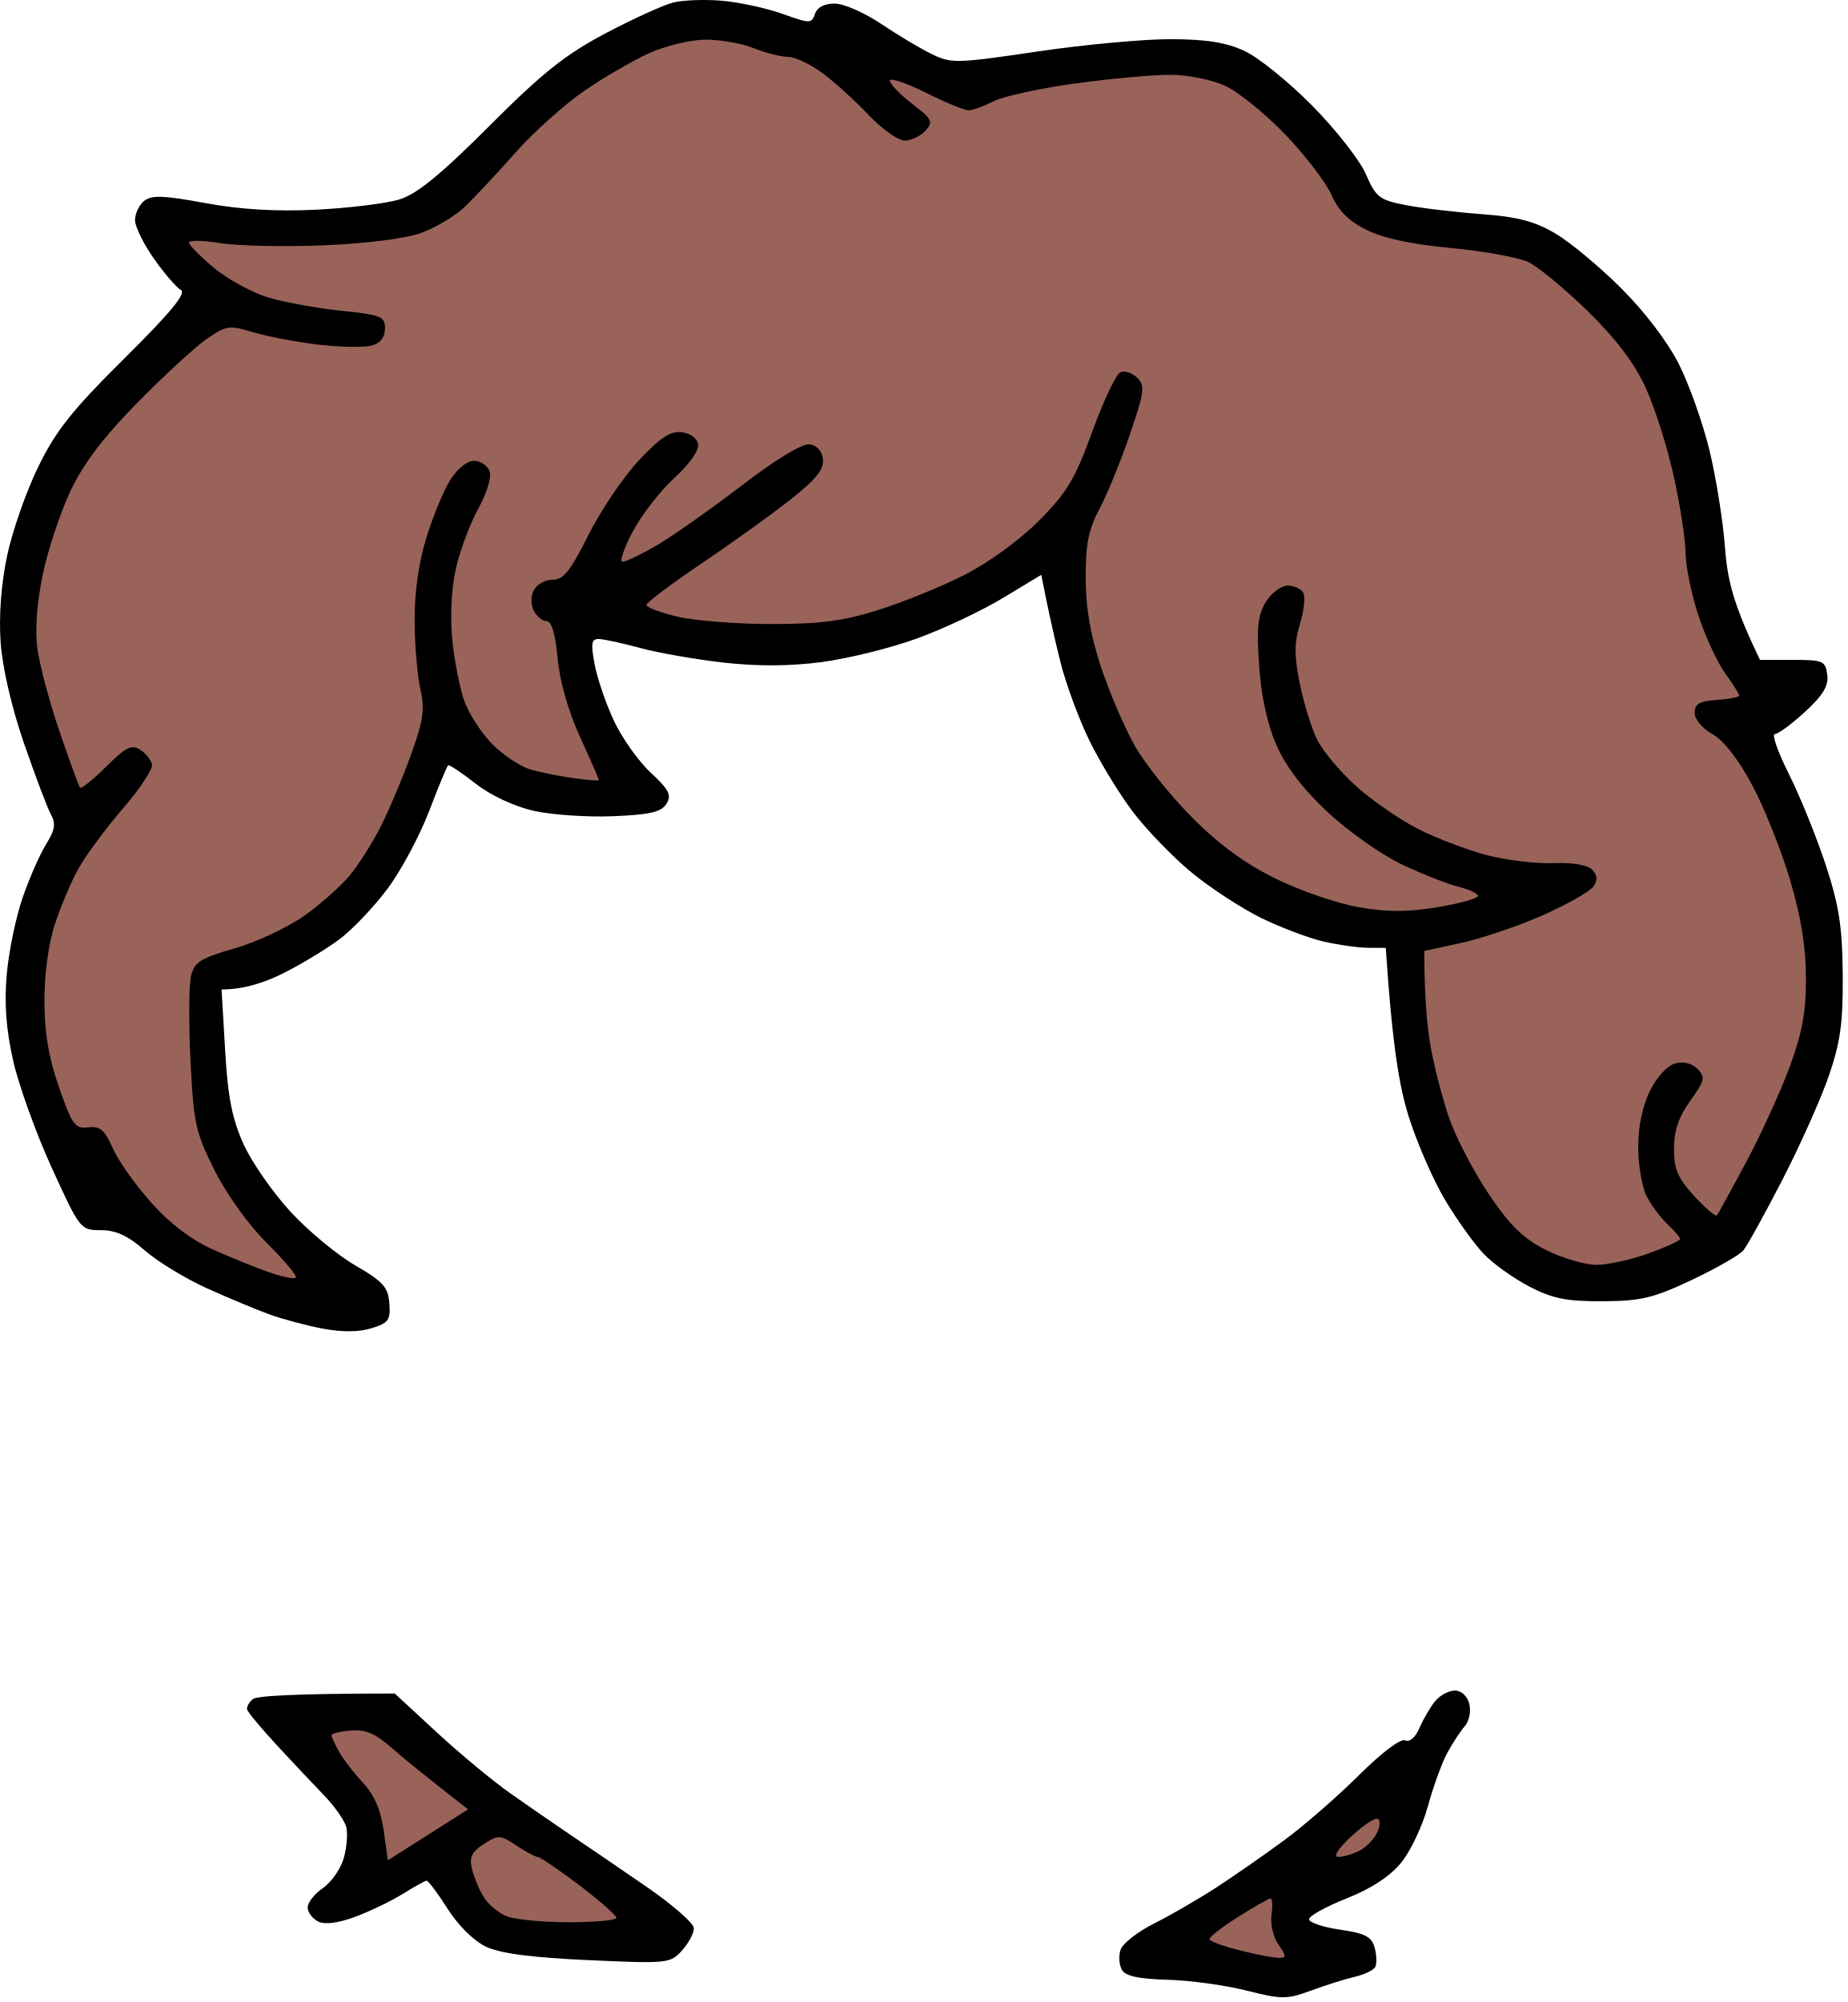
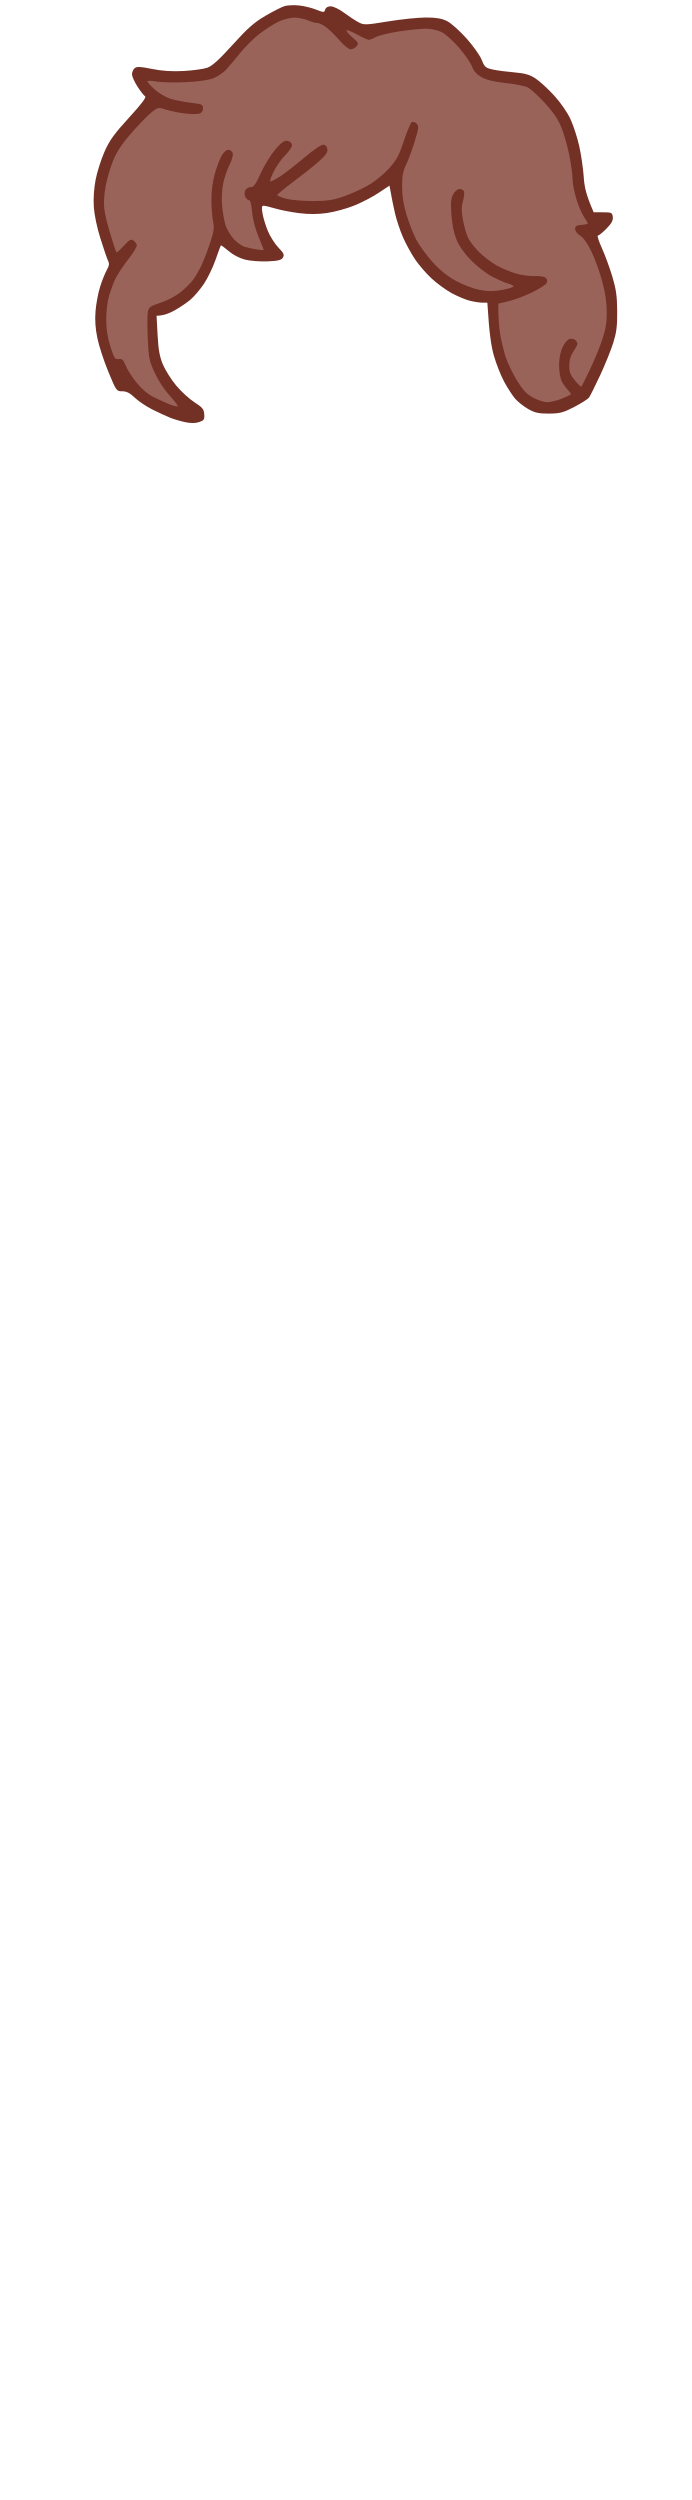
- <svg xmlns="http://www.w3.org/2000/svg" width="311" height="337" viewBox="0 0 311 337" fill="none">
-   <path d="M101.902 5.634C106.522 3.194 111.652 0.854 113.302 0.434C114.952 0.014 118.662 -0.126 121.552 0.124C124.442 0.374 129.012 1.364 131.712 2.324C136.382 3.994 136.642 3.994 137.212 2.324C137.582 1.214 138.812 0.584 140.552 0.604C142.062 0.614 145.552 2.144 148.302 3.994C151.052 5.844 154.882 8.134 156.802 9.074C160.142 10.714 160.962 10.694 174.552 8.684C182.392 7.524 192.512 6.584 197.052 6.594C203.132 6.614 206.422 7.134 209.552 8.594C211.892 9.684 217.022 13.834 220.952 17.824C224.892 21.814 228.942 26.984 229.952 29.324C231.632 33.184 232.242 33.664 236.552 34.504C239.162 35.024 244.902 35.704 249.302 36.034C255.432 36.484 258.352 37.244 261.802 39.274C264.282 40.724 269.272 44.874 272.912 48.494C276.892 52.464 280.762 57.554 282.662 61.324C284.392 64.764 286.702 71.284 287.802 75.824C288.902 80.364 290.072 87.674 290.402 92.074C290.832 97.744 291.782 101.674 296.302 111.074H301.802C306.912 111.074 307.322 111.254 307.632 113.574C307.872 115.444 306.932 117.014 303.882 119.824C301.632 121.884 299.352 123.574 298.802 123.574C298.252 123.574 299.322 126.614 301.182 130.324C303.042 134.034 305.822 140.904 307.362 145.574C309.622 152.474 310.162 155.964 310.232 164.074C310.292 172.164 309.842 175.414 307.902 181.074C306.572 184.924 303.062 192.804 300.082 198.574C297.112 204.344 294.142 209.714 293.492 210.494C292.832 211.274 288.922 213.514 284.802 215.464C278.332 218.514 276.272 219.004 269.802 219.044C263.712 219.064 261.392 218.604 257.482 216.574C254.822 215.194 251.362 212.724 249.792 211.074C248.222 209.424 245.312 205.374 243.332 202.074C241.352 198.774 238.592 192.474 237.202 188.074C235.592 182.994 234.422 176.324 233.302 159.564L230.302 159.544C228.652 159.534 225.282 159.054 222.802 158.484C220.322 157.914 215.602 156.124 212.302 154.514C209.002 152.894 203.712 149.434 200.552 146.824C197.392 144.214 192.942 139.594 190.662 136.574C188.392 133.554 185.102 128.154 183.362 124.574C181.622 120.994 179.462 115.154 178.562 111.574C177.662 107.994 176.552 103.204 175.302 96.764L168.802 100.684C165.222 102.844 158.702 105.914 154.302 107.504C149.902 109.104 142.702 110.874 138.302 111.454C132.962 112.154 127.482 112.174 121.802 111.534C117.132 111.004 110.822 109.904 107.802 109.084C104.782 108.264 101.632 107.584 100.802 107.564C99.572 107.544 99.452 108.314 100.102 111.804C100.542 114.154 102.002 118.434 103.352 121.324C104.702 124.214 107.492 128.144 109.552 130.064C112.662 132.954 113.112 133.854 112.192 135.314C111.322 136.704 109.422 137.144 103.192 137.394C98.852 137.574 92.822 137.164 89.802 136.474C86.522 135.724 82.592 133.884 80.052 131.894C77.712 130.074 75.642 128.684 75.452 128.824C75.252 128.964 73.802 132.444 72.232 136.574C70.652 140.694 67.522 146.554 65.262 149.574C63.012 152.594 59.392 156.414 57.232 158.044C55.072 159.674 50.822 162.254 47.802 163.774C44.782 165.304 41.172 166.554 37.302 166.564L37.902 176.814C38.362 184.694 39.082 188.354 40.992 192.574C42.352 195.594 45.912 200.714 48.892 203.954C51.862 207.184 56.782 211.254 59.802 213.004C64.482 215.714 65.342 216.664 65.552 219.384C65.772 222.194 65.422 222.694 62.552 223.584C60.432 224.244 57.562 224.264 54.302 223.644C51.552 223.124 47.502 222.034 45.302 221.234C43.102 220.434 38.372 218.454 34.802 216.844C31.232 215.234 26.542 212.374 24.382 210.494C21.532 208.004 19.512 207.074 16.982 207.074C13.542 207.074 13.462 206.974 8.712 196.574C6.072 190.804 3.152 182.694 2.222 178.574C1.032 173.314 0.702 168.984 1.132 164.074C1.462 160.224 2.672 154.374 3.822 151.074C4.962 147.774 6.752 143.724 7.782 142.074C9.252 139.714 9.422 138.644 8.562 137.074C7.962 135.974 5.922 130.574 4.022 125.074C1.932 119.004 0.392 112.324 0.102 108.074C-0.208 103.684 0.202 98.284 1.192 93.574C2.062 89.444 4.422 82.694 6.442 78.574C9.422 72.474 12.132 69.064 20.952 60.324C28.692 52.654 31.412 49.354 30.462 48.824C29.722 48.414 27.682 46.054 25.932 43.574C24.182 41.094 22.742 38.174 22.732 37.074C22.722 35.974 23.412 34.514 24.262 33.824C25.502 32.814 27.512 32.884 34.552 34.184C40.522 35.274 46.482 35.634 53.302 35.294C58.802 35.024 65.102 34.244 67.302 33.554C70.232 32.634 74.262 29.334 82.402 21.184C91.312 12.264 95.152 9.204 101.902 5.634Z" fill="black" />
-   <path d="M41.602 287.774C41.492 287.334 41.922 286.544 42.552 286.024C43.182 285.504 48.822 285.074 66.462 285.074L73.492 291.574C77.362 295.154 82.952 299.784 85.912 301.874C88.882 303.964 93.442 307.114 96.052 308.874C98.672 310.634 104.402 314.554 108.802 317.574C113.192 320.594 116.802 323.744 116.812 324.574C116.832 325.404 115.932 327.084 114.822 328.324C112.852 330.514 112.432 330.554 99.052 329.954C89.552 329.524 84.232 328.824 81.842 327.704C79.782 326.734 77.142 324.134 75.342 321.284C73.672 318.654 72.072 316.534 71.802 316.574C71.532 316.604 69.722 317.614 67.802 318.804C65.882 320.004 62.282 321.734 59.802 322.654C56.892 323.734 54.682 324.014 53.552 323.444C52.592 322.964 51.802 321.904 51.802 321.074C51.802 320.244 52.952 318.784 54.362 317.824C55.762 316.864 57.342 314.614 57.862 312.824C58.372 311.034 58.572 308.674 58.302 307.574C58.032 306.474 56.342 304.064 54.552 302.214C52.762 300.364 49.162 296.534 46.552 293.714C43.942 290.884 41.712 288.214 41.602 287.774Z" fill="black" />
-   <path d="M238.992 290.824C239.652 289.314 240.842 287.284 241.642 286.324C242.442 285.364 243.932 284.574 244.952 284.574C246.032 284.574 247.032 285.504 247.362 286.824C247.682 288.064 247.332 289.744 246.602 290.574C245.872 291.404 244.542 293.424 243.652 295.074C242.752 296.724 241.282 300.774 240.382 304.074C239.482 307.374 237.452 311.654 235.872 313.574C233.992 315.864 230.812 317.944 226.672 319.574C223.202 320.954 220.372 322.524 220.392 323.074C220.402 323.624 222.752 324.414 225.612 324.824C229.812 325.434 230.922 326.004 231.422 327.824C231.762 329.064 231.812 330.524 231.542 331.074C231.262 331.624 229.752 332.364 228.172 332.734C226.592 333.094 223.282 334.134 220.802 335.044C216.622 336.584 215.832 336.584 209.802 335.064C206.222 334.164 200.252 333.344 196.522 333.254C191.672 333.124 189.482 332.644 188.872 331.574C188.402 330.744 188.302 329.224 188.662 328.184C189.012 327.144 191.552 325.164 194.302 323.784C197.052 322.404 201.782 319.664 204.802 317.704C207.822 315.734 213.002 312.134 216.302 309.694C219.602 307.264 225.222 302.364 228.802 298.804C232.592 295.034 235.822 292.604 236.552 292.954C237.302 293.324 238.282 292.484 238.992 290.824Z" fill="black" />
-   <path d="M98.302 15.334C101.602 13.064 106.552 10.184 109.302 8.944C112.082 7.694 116.302 6.684 118.802 6.674C121.282 6.664 124.932 7.314 126.912 8.114C128.902 8.914 131.492 9.574 132.662 9.574C133.842 9.574 136.462 10.814 138.492 12.324C140.532 13.834 144.012 17.004 146.242 19.364C148.482 21.724 151.202 23.654 152.302 23.664C153.402 23.664 154.972 22.914 155.802 22.004C157.162 20.504 156.942 20.064 153.552 17.464C151.492 15.874 149.802 14.124 149.802 13.574C149.802 13.024 152.502 13.924 155.802 15.574C159.102 17.224 162.362 18.574 163.052 18.564C163.742 18.564 165.652 17.874 167.302 17.034C168.952 16.204 175.142 14.854 181.052 14.044C186.962 13.234 194.162 12.584 197.052 12.594C199.992 12.604 204.062 13.424 206.302 14.464C208.502 15.474 213.052 19.174 216.422 22.684C219.782 26.204 223.272 30.764 224.172 32.824C225.322 35.464 227.052 37.204 230.052 38.694C232.872 40.104 237.662 41.134 244.302 41.754C249.802 42.264 255.652 43.334 257.302 44.114C258.952 44.904 263.422 48.594 267.242 52.314C271.922 56.874 275.092 61.034 276.972 65.074C278.512 68.374 280.662 75.124 281.762 80.074C282.862 85.024 283.762 90.874 283.772 93.074C283.782 95.274 284.752 99.994 285.922 103.574C287.102 107.154 289.132 111.534 290.432 113.324C291.732 115.114 292.802 116.804 292.802 117.074C292.802 117.344 291.112 117.684 289.052 117.824C286.112 118.024 285.302 118.484 285.302 119.994C285.302 121.084 286.592 122.634 288.302 123.584C290.202 124.644 292.652 127.784 294.992 132.164C297.022 135.964 299.882 143.124 301.352 148.074C303.202 154.294 304.032 159.384 304.042 164.574C304.062 170.314 303.412 173.834 301.302 179.574C299.782 183.694 296.492 190.904 294.002 195.574C291.502 200.244 289.282 204.304 289.052 204.574C288.822 204.844 287.102 203.384 285.222 201.324C282.442 198.274 281.802 196.774 281.822 193.324C281.832 190.304 282.622 187.974 284.572 185.284C287.002 181.904 287.142 181.324 285.802 179.944C284.892 179.014 283.422 178.634 282.052 178.994C280.742 179.334 278.962 181.244 277.802 183.574C276.532 186.124 275.802 189.574 275.802 193.074C275.802 196.094 276.432 199.814 277.202 201.324C277.962 202.834 279.552 204.974 280.732 206.074C281.902 207.174 282.862 208.304 282.852 208.574C282.842 208.844 280.462 209.934 277.562 210.984C274.672 212.034 270.722 212.904 268.802 212.914C266.882 212.924 263.052 211.804 260.302 210.424C256.422 208.464 254.252 206.354 250.632 200.994C248.072 197.184 245.052 191.374 243.922 188.074C242.802 184.774 241.412 179.374 240.832 176.074C240.262 172.774 239.792 167.824 239.782 160.074L246.042 158.714C249.482 157.964 255.672 155.864 259.802 154.034C263.922 152.204 267.752 150.014 268.302 149.174C269.002 148.094 268.912 147.244 268.002 146.354C267.212 145.574 264.652 145.164 261.502 145.294C258.642 145.414 253.602 144.804 250.302 143.944C247.002 143.074 241.822 141.114 238.802 139.574C235.782 138.044 231.102 134.824 228.412 132.434C225.732 130.034 222.742 126.494 221.782 124.574C220.822 122.654 219.492 118.374 218.822 115.074C217.882 110.374 217.882 108.214 218.842 105.074C219.512 102.874 219.772 100.514 219.432 99.824C219.082 99.134 217.902 98.574 216.802 98.574C215.692 98.574 214.042 99.804 213.112 101.324C211.752 103.544 211.532 105.614 211.982 112.074C212.352 117.304 213.362 121.954 214.922 125.484C216.508 129.091 219.385 132.841 223.552 136.734C226.992 139.944 232.612 143.904 236.052 145.534C239.492 147.154 243.772 148.844 245.572 149.284C247.372 149.714 248.842 150.414 248.822 150.824C248.812 151.234 245.762 152.084 242.052 152.704C237.062 153.544 233.612 153.554 228.802 152.724C225.222 152.104 218.922 149.954 214.802 147.924C209.622 145.384 205.272 142.204 200.742 137.654C197.132 134.034 192.782 128.594 191.062 125.574C189.352 122.554 186.792 116.584 185.372 112.324C183.582 106.914 182.792 102.384 182.782 97.324C182.762 91.574 183.252 89.144 185.142 85.574C186.452 83.094 188.752 77.474 190.242 73.074C192.682 65.894 192.812 64.924 191.432 63.574C190.592 62.754 189.312 62.344 188.602 62.674C187.882 63.004 185.762 67.504 183.882 72.674C180.962 80.684 179.642 82.904 174.882 87.674C171.602 90.964 166.422 94.734 162.302 96.814C158.452 98.764 151.922 101.414 147.802 102.704C141.922 104.544 138.042 105.054 129.802 105.044C124.032 105.044 116.942 104.484 114.052 103.804C111.162 103.124 108.822 102.234 108.832 101.824C108.852 101.414 113.022 98.284 118.082 94.864C123.152 91.454 129.892 86.614 133.052 84.114C137.372 80.704 138.742 79.014 138.552 77.324C138.402 75.944 137.532 74.964 136.302 74.794C135.072 74.624 130.652 77.304 124.782 81.794C119.542 85.794 113.132 90.314 110.532 91.824C107.932 93.334 105.352 94.574 104.802 94.574C104.252 94.574 105.042 92.264 106.552 89.434C108.062 86.604 111.212 82.554 113.552 80.434C115.992 78.214 117.692 75.834 117.542 74.824C117.392 73.804 116.242 72.944 114.792 72.754C112.882 72.514 111.202 73.614 107.552 77.504C104.942 80.294 101.112 85.954 99.052 90.084C96.042 96.104 94.852 97.594 93.052 97.584C91.812 97.574 90.392 98.364 89.882 99.324C89.332 100.384 89.332 101.764 89.882 102.824C90.392 103.784 91.362 104.574 92.052 104.564C92.862 104.564 93.512 106.774 93.882 110.814C94.242 114.704 95.672 119.724 97.662 124.074C99.422 127.924 100.852 131.184 100.832 131.324C100.812 131.464 98.892 131.304 96.552 130.984C94.212 130.664 90.952 130.004 89.302 129.524C87.652 129.054 84.802 127.174 82.982 125.364C81.152 123.554 79.002 120.274 78.202 118.074C77.402 115.874 76.472 111.154 76.132 107.574C75.762 103.634 76.012 98.904 76.782 95.574C77.472 92.554 79.172 88.054 80.542 85.574C81.982 82.984 82.772 80.334 82.422 79.324C82.082 78.364 80.902 77.574 79.802 77.574C78.622 77.574 76.972 78.914 75.782 80.824C74.672 82.614 72.862 86.994 71.762 90.574C70.482 94.734 69.772 99.784 69.802 104.574C69.832 108.694 70.272 113.874 70.782 116.074C71.552 119.384 71.272 121.284 69.182 127.074C67.792 130.924 65.522 136.324 64.122 139.074C62.732 141.824 60.402 145.524 58.942 147.294C57.492 149.064 54.052 152.124 51.302 154.094C48.552 156.064 43.262 158.554 39.552 159.624C33.702 161.314 32.712 161.944 32.152 164.324C31.792 165.834 31.762 172.244 32.072 178.574C32.602 189.164 32.922 190.634 36.162 197.074C38.212 201.154 41.902 206.264 44.992 209.314C47.912 212.204 50.072 214.794 49.802 215.064C49.532 215.344 47.502 214.934 45.302 214.164C43.102 213.394 38.822 211.664 35.802 210.314C32.212 208.704 28.632 205.984 25.482 202.464C22.822 199.504 19.902 195.364 18.982 193.274C17.612 190.174 16.852 189.524 14.852 189.774C12.632 190.044 12.152 189.384 9.952 183.074C8.212 178.104 7.492 173.904 7.482 168.574C7.462 164.024 8.152 158.914 9.242 155.574C10.222 152.554 12.042 148.274 13.282 146.074C14.522 143.874 17.872 139.374 20.712 136.074C23.562 132.774 25.762 129.444 25.602 128.684C25.432 127.914 24.522 126.794 23.582 126.184C22.152 125.264 21.162 125.774 17.852 129.074C15.642 131.274 13.672 132.844 13.462 132.574C13.252 132.304 11.692 128.024 10.002 123.074C8.312 118.124 6.632 111.824 6.282 109.074C5.882 105.914 6.222 101.314 7.232 96.574C8.102 92.444 10.202 86.144 11.902 82.574C14.062 78.014 17.412 73.604 23.142 67.774C27.632 63.204 32.872 58.384 34.802 57.054C38.112 54.764 38.552 54.704 42.802 55.974C45.282 56.704 50.232 57.634 53.802 58.034C57.372 58.444 61.312 58.504 62.552 58.174C64.032 57.774 64.802 56.804 64.812 55.324C64.822 53.264 64.202 53.014 57.562 52.324C53.572 51.914 48.052 50.924 45.302 50.114C42.552 49.314 38.392 47.064 36.052 45.114C33.712 43.174 31.812 41.234 31.822 40.824C31.832 40.414 34.192 40.454 37.072 40.924C39.952 41.394 47.702 41.564 54.302 41.304C61.462 41.014 68.112 40.184 70.802 39.244C73.282 38.374 76.652 36.354 78.302 34.764C79.952 33.174 83.782 29.074 86.802 25.664C89.822 22.264 95.002 17.614 98.302 15.334Z" fill="#99635A" />
-   <path d="M55.802 292.074C55.802 291.804 57.262 291.454 59.052 291.304C61.502 291.094 63.172 291.784 65.802 294.104C67.722 295.804 71.442 298.844 78.802 304.574L65.302 313.144L64.592 308.114C64.102 304.654 63.002 302.134 61.092 300.074C59.552 298.424 57.742 296.064 57.052 294.824C56.362 293.584 55.802 292.344 55.802 292.074Z" fill="#99635A" />
-   <path d="M225.302 312.574C224.392 312.574 225.232 311.244 227.452 309.164C229.452 307.284 231.482 305.934 231.952 306.164C232.422 306.384 232.352 307.474 231.802 308.574C231.252 309.674 229.902 311.024 228.802 311.574C227.702 312.124 226.132 312.574 225.302 312.574Z" fill="#99635A" />
-   <path d="M79.452 314.574C78.982 312.614 79.422 311.714 81.462 310.404C83.912 308.834 84.232 308.854 86.932 310.654C88.512 311.714 90.142 312.584 90.552 312.594C90.962 312.614 94.102 314.744 97.532 317.344C100.952 319.944 103.762 322.414 103.782 322.824C103.792 323.234 100.202 323.574 95.802 323.574C91.402 323.574 86.682 323.124 85.302 322.574C83.932 322.024 82.182 320.564 81.422 319.324C80.662 318.084 79.772 315.944 79.452 314.574Z" fill="#99635A" />
-   <path d="M203.622 326.444C203.542 326.094 205.692 324.414 208.392 322.704C211.092 320.994 213.562 319.594 213.892 319.584C214.212 319.584 214.292 320.814 214.062 322.324C213.832 323.844 214.352 326.074 215.222 327.324C216.602 329.294 216.612 329.574 215.302 329.574C214.472 329.574 211.542 329.014 208.782 328.324C206.022 327.634 203.702 326.794 203.622 326.444Z" fill="#99635A" />
+ <svg xmlns="http://www.w3.org/2000/svg" width="399" height="1442" viewBox="0 0 399 1442" fill="none">
+   <path d="M153.196 9.059C157.694 6.435 162.687 3.919 164.294 3.467C165.9 3.015 169.511 2.865 172.325 3.133C175.138 3.402 179.587 4.467 182.215 5.499C186.761 7.295 187.014 7.295 187.569 5.499C187.929 4.306 189.126 3.628 190.82 3.65C192.29 3.66 195.687 5.306 198.364 7.295C201.041 9.285 204.77 11.748 206.639 12.759C209.89 14.522 210.688 14.501 223.917 12.339C231.549 11.092 241.401 10.081 245.82 10.091C251.739 10.113 254.941 10.672 257.988 12.242C260.266 13.415 265.26 17.878 269.086 22.169C272.921 26.46 276.863 32.02 277.847 34.536C279.482 38.688 280.076 39.204 284.271 40.107C286.812 40.666 292.4 41.398 296.683 41.752C302.65 42.236 305.493 43.054 308.851 45.237C311.265 46.796 316.123 51.259 319.666 55.152C323.54 59.422 327.308 64.896 329.157 68.95C330.841 72.65 333.09 79.662 334.161 84.544C335.232 89.427 336.371 97.288 336.692 102.02C337.11 108.118 338.035 112.344 342.435 122.453H347.789C352.763 122.453 353.163 122.647 353.464 125.142C353.698 127.153 352.783 128.841 349.814 131.863C347.624 134.079 345.404 135.896 344.869 135.896C344.333 135.896 345.375 139.166 347.186 143.156C348.996 147.145 351.702 154.534 353.201 159.556C355.401 166.977 355.927 170.73 355.995 179.452C356.054 188.152 355.616 191.647 353.727 197.734C352.432 201.875 349.016 210.349 346.115 216.554C343.224 222.76 340.332 228.535 339.7 229.374C339.057 230.212 335.251 232.621 331.24 234.718C324.942 237.999 322.937 238.525 316.639 238.569C310.71 238.59 308.452 238.095 304.646 235.912C302.056 234.428 298.688 231.772 297.16 229.997C295.632 228.223 292.799 223.867 290.871 220.318C288.944 216.769 286.257 209.994 284.904 205.262C283.337 199.799 282.198 192.626 281.108 174.601L278.187 174.58C276.581 174.569 273.301 174.053 270.886 173.44C268.472 172.827 263.878 170.902 260.665 169.17C257.453 167.428 252.303 163.707 249.227 160.9C246.151 158.093 241.819 153.125 239.6 149.877C237.39 146.629 234.187 140.822 232.494 136.972C230.8 133.122 228.697 126.841 227.821 122.991C226.945 119.141 225.864 113.99 224.648 107.064L218.32 111.28C214.835 113.603 208.488 116.904 204.205 118.614C199.922 120.335 192.913 122.238 188.63 122.862C183.432 123.615 178.097 123.636 172.568 122.948C168.022 122.378 161.88 121.195 158.94 120.313C156 119.431 152.933 118.7 152.126 118.679C150.928 118.657 150.811 119.485 151.444 123.238C151.872 125.766 153.294 130.369 154.608 133.477C155.922 136.585 158.638 140.811 160.643 142.876C163.671 145.984 164.109 146.952 163.213 148.522C162.366 150.017 160.517 150.49 154.452 150.759C150.227 150.953 144.357 150.512 141.418 149.77C138.225 148.963 134.399 146.984 131.926 144.844C129.649 142.887 127.634 141.392 127.449 141.542C127.254 141.693 125.842 145.436 124.314 149.877C122.776 154.308 119.729 160.61 117.529 163.858C115.339 167.106 111.815 171.214 109.712 172.967C107.61 174.72 103.472 177.494 100.533 179.129C97.593 180.774 94.079 182.119 90.311 182.129L90.895 193.153C91.343 201.627 92.044 205.563 93.903 210.102C95.227 213.349 98.693 218.856 101.594 222.34C104.485 225.814 109.274 230.191 112.214 232.073C116.77 234.987 117.607 236.009 117.811 238.934C118.026 241.956 117.685 242.494 114.891 243.451C112.827 244.161 110.034 244.182 106.86 243.516C104.183 242.956 100.241 241.784 98.099 240.924C95.957 240.063 91.353 237.934 87.878 236.203C84.403 234.471 79.837 231.395 77.734 229.374C74.96 226.696 72.994 225.696 70.531 225.696C67.182 225.696 67.104 225.588 62.48 214.403C59.911 208.198 57.068 199.476 56.163 195.046C55.004 189.389 54.683 184.732 55.102 179.452C55.423 175.311 56.601 169.02 57.72 165.471C58.83 161.922 60.572 157.566 61.575 155.792C63.006 153.254 63.172 152.103 62.334 150.415C61.75 149.232 59.764 143.424 57.915 137.51C55.88 130.982 54.381 123.798 54.099 119.227C53.797 114.506 54.196 108.699 55.16 103.633C56.007 99.192 58.304 91.932 60.271 87.502C63.172 80.941 65.81 77.274 74.395 67.875C81.93 59.626 84.578 56.077 83.653 55.507C82.933 55.066 80.947 52.528 79.243 49.861C77.54 47.194 76.138 44.054 76.128 42.871C76.118 41.688 76.79 40.118 77.618 39.376C78.825 38.289 80.781 38.365 87.634 39.763C93.446 40.935 99.248 41.322 105.887 40.957C111.241 40.666 117.373 39.827 119.515 39.085C122.367 38.096 126.29 34.547 134.214 25.782C142.887 16.189 146.626 12.898 153.196 9.059Z" fill="#733025" />
+   <path d="M149.692 19.491C152.904 17.05 157.723 13.952 160.4 12.619C163.106 11.275 167.214 10.188 169.648 10.178C172.062 10.167 175.615 10.866 177.542 11.726C179.479 12.587 182.001 13.296 183.14 13.296C184.288 13.296 186.839 14.63 188.815 16.254C190.801 17.878 194.188 21.287 196.359 23.825C198.54 26.363 201.187 28.439 202.258 28.449C203.329 28.449 204.857 27.643 205.665 26.664C206.989 25.051 206.775 24.578 203.475 21.782C201.47 20.072 199.825 18.19 199.825 17.598C199.825 17.007 202.453 17.974 205.665 19.749C208.878 21.523 212.051 22.975 212.723 22.965C213.395 22.965 215.254 22.223 216.86 21.319C218.466 20.427 224.492 18.975 230.245 18.104C235.998 17.233 243.007 16.534 245.82 16.544C248.682 16.555 252.644 17.437 254.825 18.555C256.966 19.642 261.395 23.621 264.676 27.395C267.947 31.181 271.344 36.085 272.22 38.3C273.34 41.139 275.024 43.011 277.944 44.613C280.689 46.13 285.352 47.237 291.816 47.904C297.17 48.453 302.864 49.603 304.471 50.442C306.077 51.292 310.428 55.26 314.147 59.261C318.702 64.165 321.788 68.638 323.618 72.983C325.117 76.532 327.21 83.791 328.281 89.115C329.352 94.438 330.228 100.73 330.238 103.096C330.248 105.461 331.192 110.538 332.331 114.388C333.479 118.238 335.455 122.948 336.721 124.873C337.986 126.798 339.028 128.616 339.028 128.906C339.028 129.196 337.383 129.562 335.378 129.713C332.516 129.928 331.727 130.422 331.727 132.046C331.727 133.219 332.983 134.885 334.648 135.907C336.497 137.047 338.882 140.424 341.16 145.134C343.136 149.221 345.92 156.921 347.351 162.245C349.152 168.934 349.96 174.408 349.97 179.989C349.989 186.162 349.356 189.948 347.302 196.121C345.823 200.552 342.62 208.306 340.196 213.328C337.763 218.35 335.601 222.717 335.378 223.007C335.154 223.297 333.479 221.727 331.649 219.512C328.943 216.232 328.32 214.619 328.34 210.908C328.349 207.66 329.118 205.155 331.017 202.262C333.382 198.627 333.518 198.003 332.214 196.519C331.328 195.519 329.897 195.11 328.563 195.497C327.288 195.863 325.555 197.917 324.426 200.423C323.19 203.165 322.479 206.875 322.479 210.639C322.479 213.887 323.093 217.888 323.842 219.512C324.582 221.136 326.13 223.437 327.279 224.62C328.417 225.803 329.352 227.018 329.342 227.309C329.332 227.599 327.016 228.771 324.193 229.901C321.379 231.03 317.534 231.965 315.665 231.976C313.796 231.987 310.068 230.782 307.391 229.298C303.614 227.19 301.502 224.921 297.978 219.157C295.486 215.059 292.546 208.811 291.446 205.262C290.356 201.713 289.002 195.906 288.438 192.357C287.883 188.808 287.425 183.485 287.416 175.15L293.509 173.687C296.858 172.881 302.884 170.622 306.904 168.654C310.915 166.686 314.643 164.331 315.178 163.428C315.86 162.266 315.772 161.352 314.886 160.395C314.117 159.556 311.625 159.115 308.559 159.255C305.775 159.384 300.869 158.728 297.656 157.803C294.444 156.867 289.402 154.76 286.462 153.103C283.522 151.458 278.966 147.995 276.348 145.425C273.739 142.844 270.828 139.037 269.894 136.972C268.959 134.907 267.664 130.304 267.012 126.755C266.097 121.701 266.097 119.378 267.032 116.001C267.684 113.635 267.937 111.097 267.606 110.355C267.265 109.613 266.117 109.01 265.046 109.01C263.965 109.01 262.359 110.333 261.454 111.968C260.13 114.355 259.916 116.582 260.354 123.529C260.714 129.153 261.697 134.154 263.216 137.951C264.76 141.829 267.561 145.862 271.617 150.049C274.965 153.501 280.436 157.76 283.785 159.513C287.133 161.255 291.3 163.073 293.052 163.546C294.804 164.008 296.235 164.761 296.216 165.202C296.206 165.643 293.237 166.557 289.625 167.224C284.768 168.127 281.41 168.138 276.727 167.245C273.242 166.579 267.11 164.266 263.099 162.083C258.056 159.352 253.822 155.932 249.412 151.039C245.898 147.146 241.664 141.295 239.989 138.047C238.325 134.799 235.833 128.379 234.45 123.798C232.708 117.98 231.939 113.108 231.929 107.666C231.91 101.482 232.387 98.869 234.226 95.03C235.502 92.363 237.741 86.319 239.191 81.587C241.566 73.865 241.693 72.822 240.349 71.37C239.532 70.488 238.286 70.047 237.594 70.402C236.894 70.757 234.83 75.597 233 81.157C230.157 89.771 228.872 92.158 224.239 97.288C221.046 100.826 216.003 104.881 211.993 107.118C208.245 109.215 201.888 112.065 197.878 113.452C192.154 115.431 188.377 115.979 180.356 115.969C174.739 115.969 167.837 115.366 165.024 114.635C162.21 113.904 159.933 112.947 159.942 112.506C159.962 112.065 164.021 108.699 168.947 105.021C173.882 101.353 180.443 96.148 183.519 93.46C187.725 89.792 189.058 87.975 188.873 86.157C188.727 84.673 187.88 83.619 186.683 83.436C185.486 83.254 181.183 86.136 175.469 90.965C170.368 95.266 164.128 100.127 161.597 101.751C159.066 103.375 156.555 104.709 156.019 104.709C155.484 104.709 156.253 102.224 157.723 99.181C159.193 96.137 162.259 91.782 164.537 89.502C166.912 87.115 168.567 84.555 168.421 83.469C168.275 82.372 167.156 81.447 165.744 81.243C163.885 80.984 162.249 82.168 158.696 86.351C156.156 89.351 152.427 95.438 150.422 99.88C147.492 106.354 146.334 107.957 144.581 107.946C143.374 107.935 141.992 108.785 141.495 109.817C140.96 110.957 140.96 112.441 141.495 113.581C141.992 114.613 142.936 115.463 143.608 115.452C144.396 115.452 145.029 117.829 145.389 122.174C145.74 126.357 147.132 131.756 149.069 136.434C150.782 140.575 152.174 144.081 152.155 144.231C152.135 144.382 150.266 144.21 147.988 143.865C145.711 143.521 142.537 142.811 140.931 142.295C139.325 141.79 136.55 139.768 134.779 137.821C132.997 135.875 130.904 132.347 130.126 129.982C129.347 127.616 128.441 122.539 128.111 118.689C127.75 114.452 127.994 109.365 128.743 105.784C129.415 102.536 131.07 97.697 132.403 95.03C133.805 92.244 134.574 89.394 134.234 88.308C133.903 87.276 132.754 86.426 131.683 86.426C130.534 86.426 128.928 87.867 127.77 89.921C126.689 91.846 124.927 96.557 123.857 100.407C122.611 104.881 121.919 110.312 121.949 115.463C121.978 119.894 122.406 125.465 122.903 127.831C123.652 131.39 123.38 133.434 121.345 139.66C119.992 143.801 117.782 149.608 116.419 152.566C115.066 155.523 112.798 159.502 111.377 161.406C109.965 163.309 106.617 166.6 103.94 168.719C101.263 170.837 96.113 173.515 92.502 174.666C86.807 176.483 85.843 177.161 85.298 179.721C84.948 181.344 84.918 188.238 85.22 195.046C85.736 206.434 86.048 208.015 89.202 214.941C91.197 219.329 94.789 224.824 97.797 228.105C100.64 231.213 102.742 233.998 102.48 234.288C102.217 234.589 100.241 234.149 98.099 233.32C95.957 232.492 91.791 230.632 88.851 229.18C85.357 227.449 81.872 224.523 78.805 220.738C76.216 217.554 73.373 213.102 72.478 210.855C71.144 207.521 70.404 206.822 68.457 207.09C66.296 207.381 65.829 206.671 63.688 199.885C61.994 194.54 61.293 190.023 61.283 184.291C61.264 179.398 61.935 173.902 62.996 170.31C63.95 167.063 65.722 162.46 66.929 160.094C68.136 157.728 71.397 152.888 74.162 149.339C76.936 145.79 79.078 142.209 78.922 141.392C78.757 140.564 77.871 139.359 76.956 138.703C75.564 137.714 74.6 138.262 71.378 141.811C69.227 144.177 67.309 145.866 67.104 145.575C66.9 145.285 65.381 140.682 63.736 135.359C62.091 130.035 60.456 123.26 60.115 120.303C59.726 116.904 60.057 111.957 61.04 106.86C61.887 102.418 63.931 95.643 65.586 91.803C67.688 86.899 70.95 82.157 76.527 75.887C80.898 70.972 85.999 65.789 87.878 64.358C91.1 61.895 91.528 61.831 95.665 63.197C98.08 63.982 102.898 64.982 106.373 65.412C109.849 65.853 113.684 65.918 114.891 65.563C116.332 65.132 117.081 64.089 117.091 62.498C117.101 60.282 116.497 60.013 110.034 59.271C106.149 58.831 100.776 57.766 98.099 56.895C95.422 56.034 91.373 53.615 89.095 51.517C86.817 49.431 84.967 47.345 84.977 46.904C84.987 46.463 87.284 46.506 90.088 47.011C92.891 47.517 100.435 47.7 106.86 47.42C113.83 47.108 120.303 46.216 122.922 45.205C125.336 44.269 128.617 42.097 130.223 40.387C131.829 38.677 135.557 34.267 138.497 30.6C141.437 26.944 146.48 21.943 149.692 19.491Z" fill="#99635A" />
</svg>
